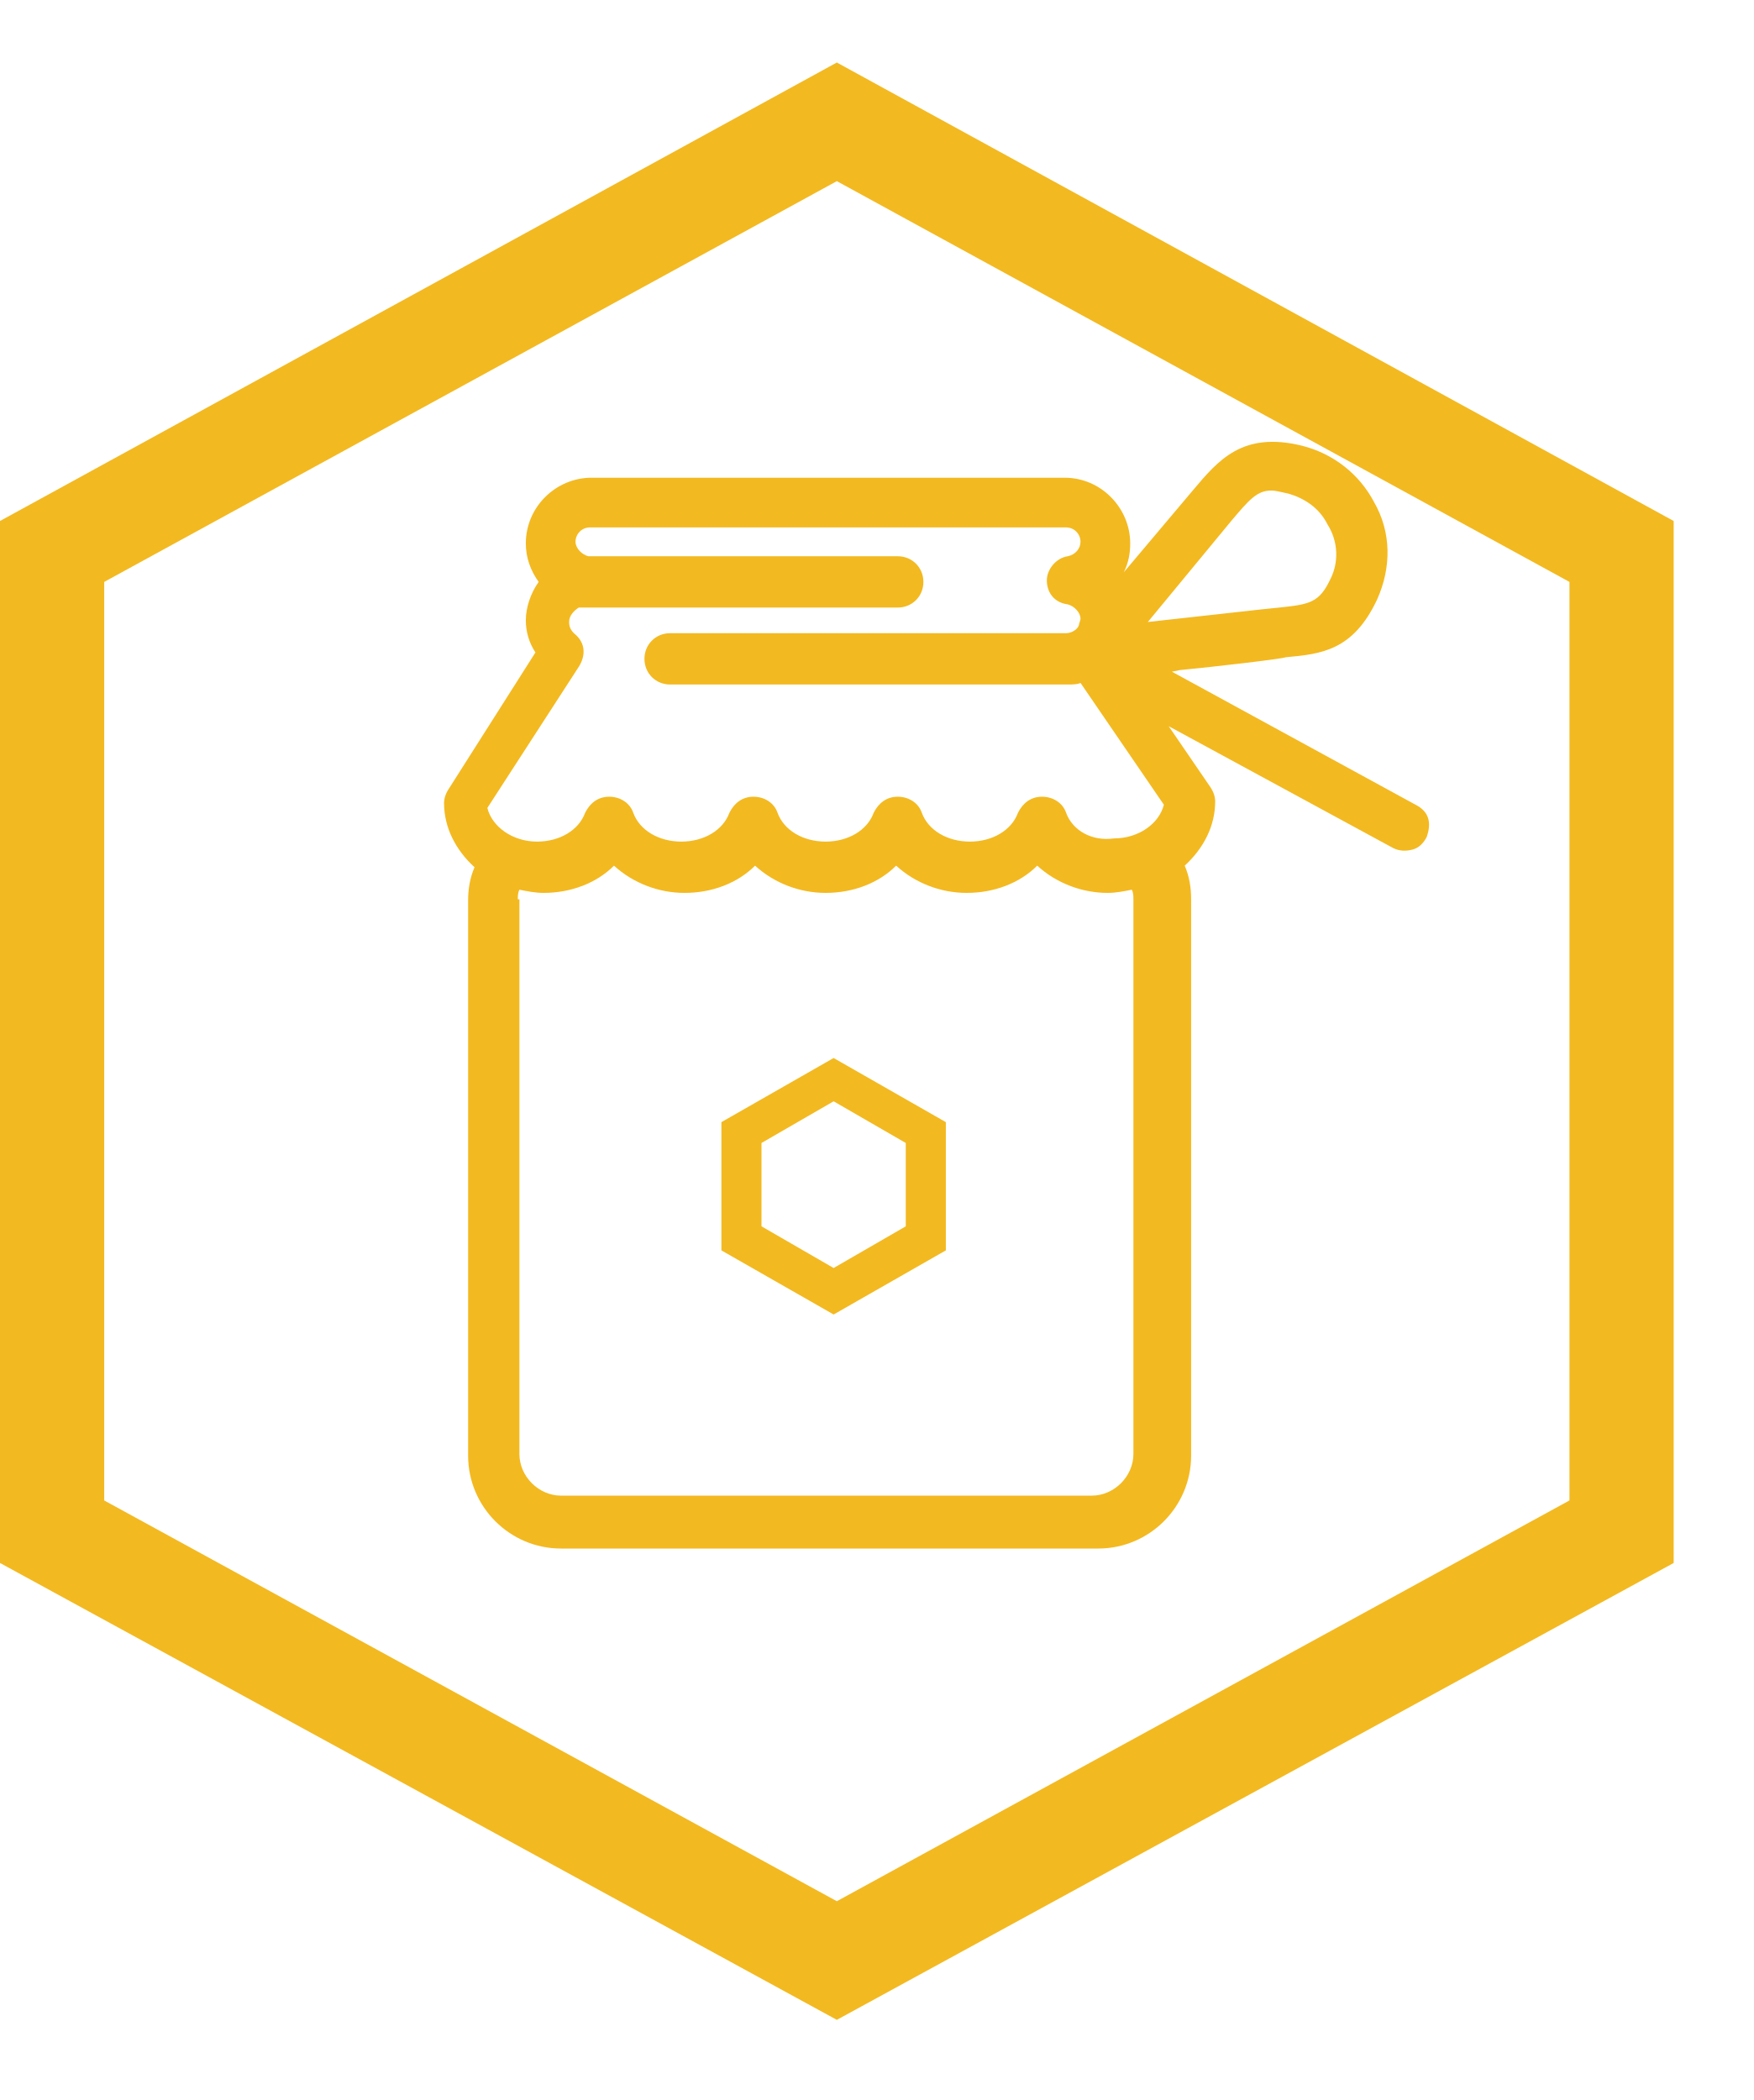
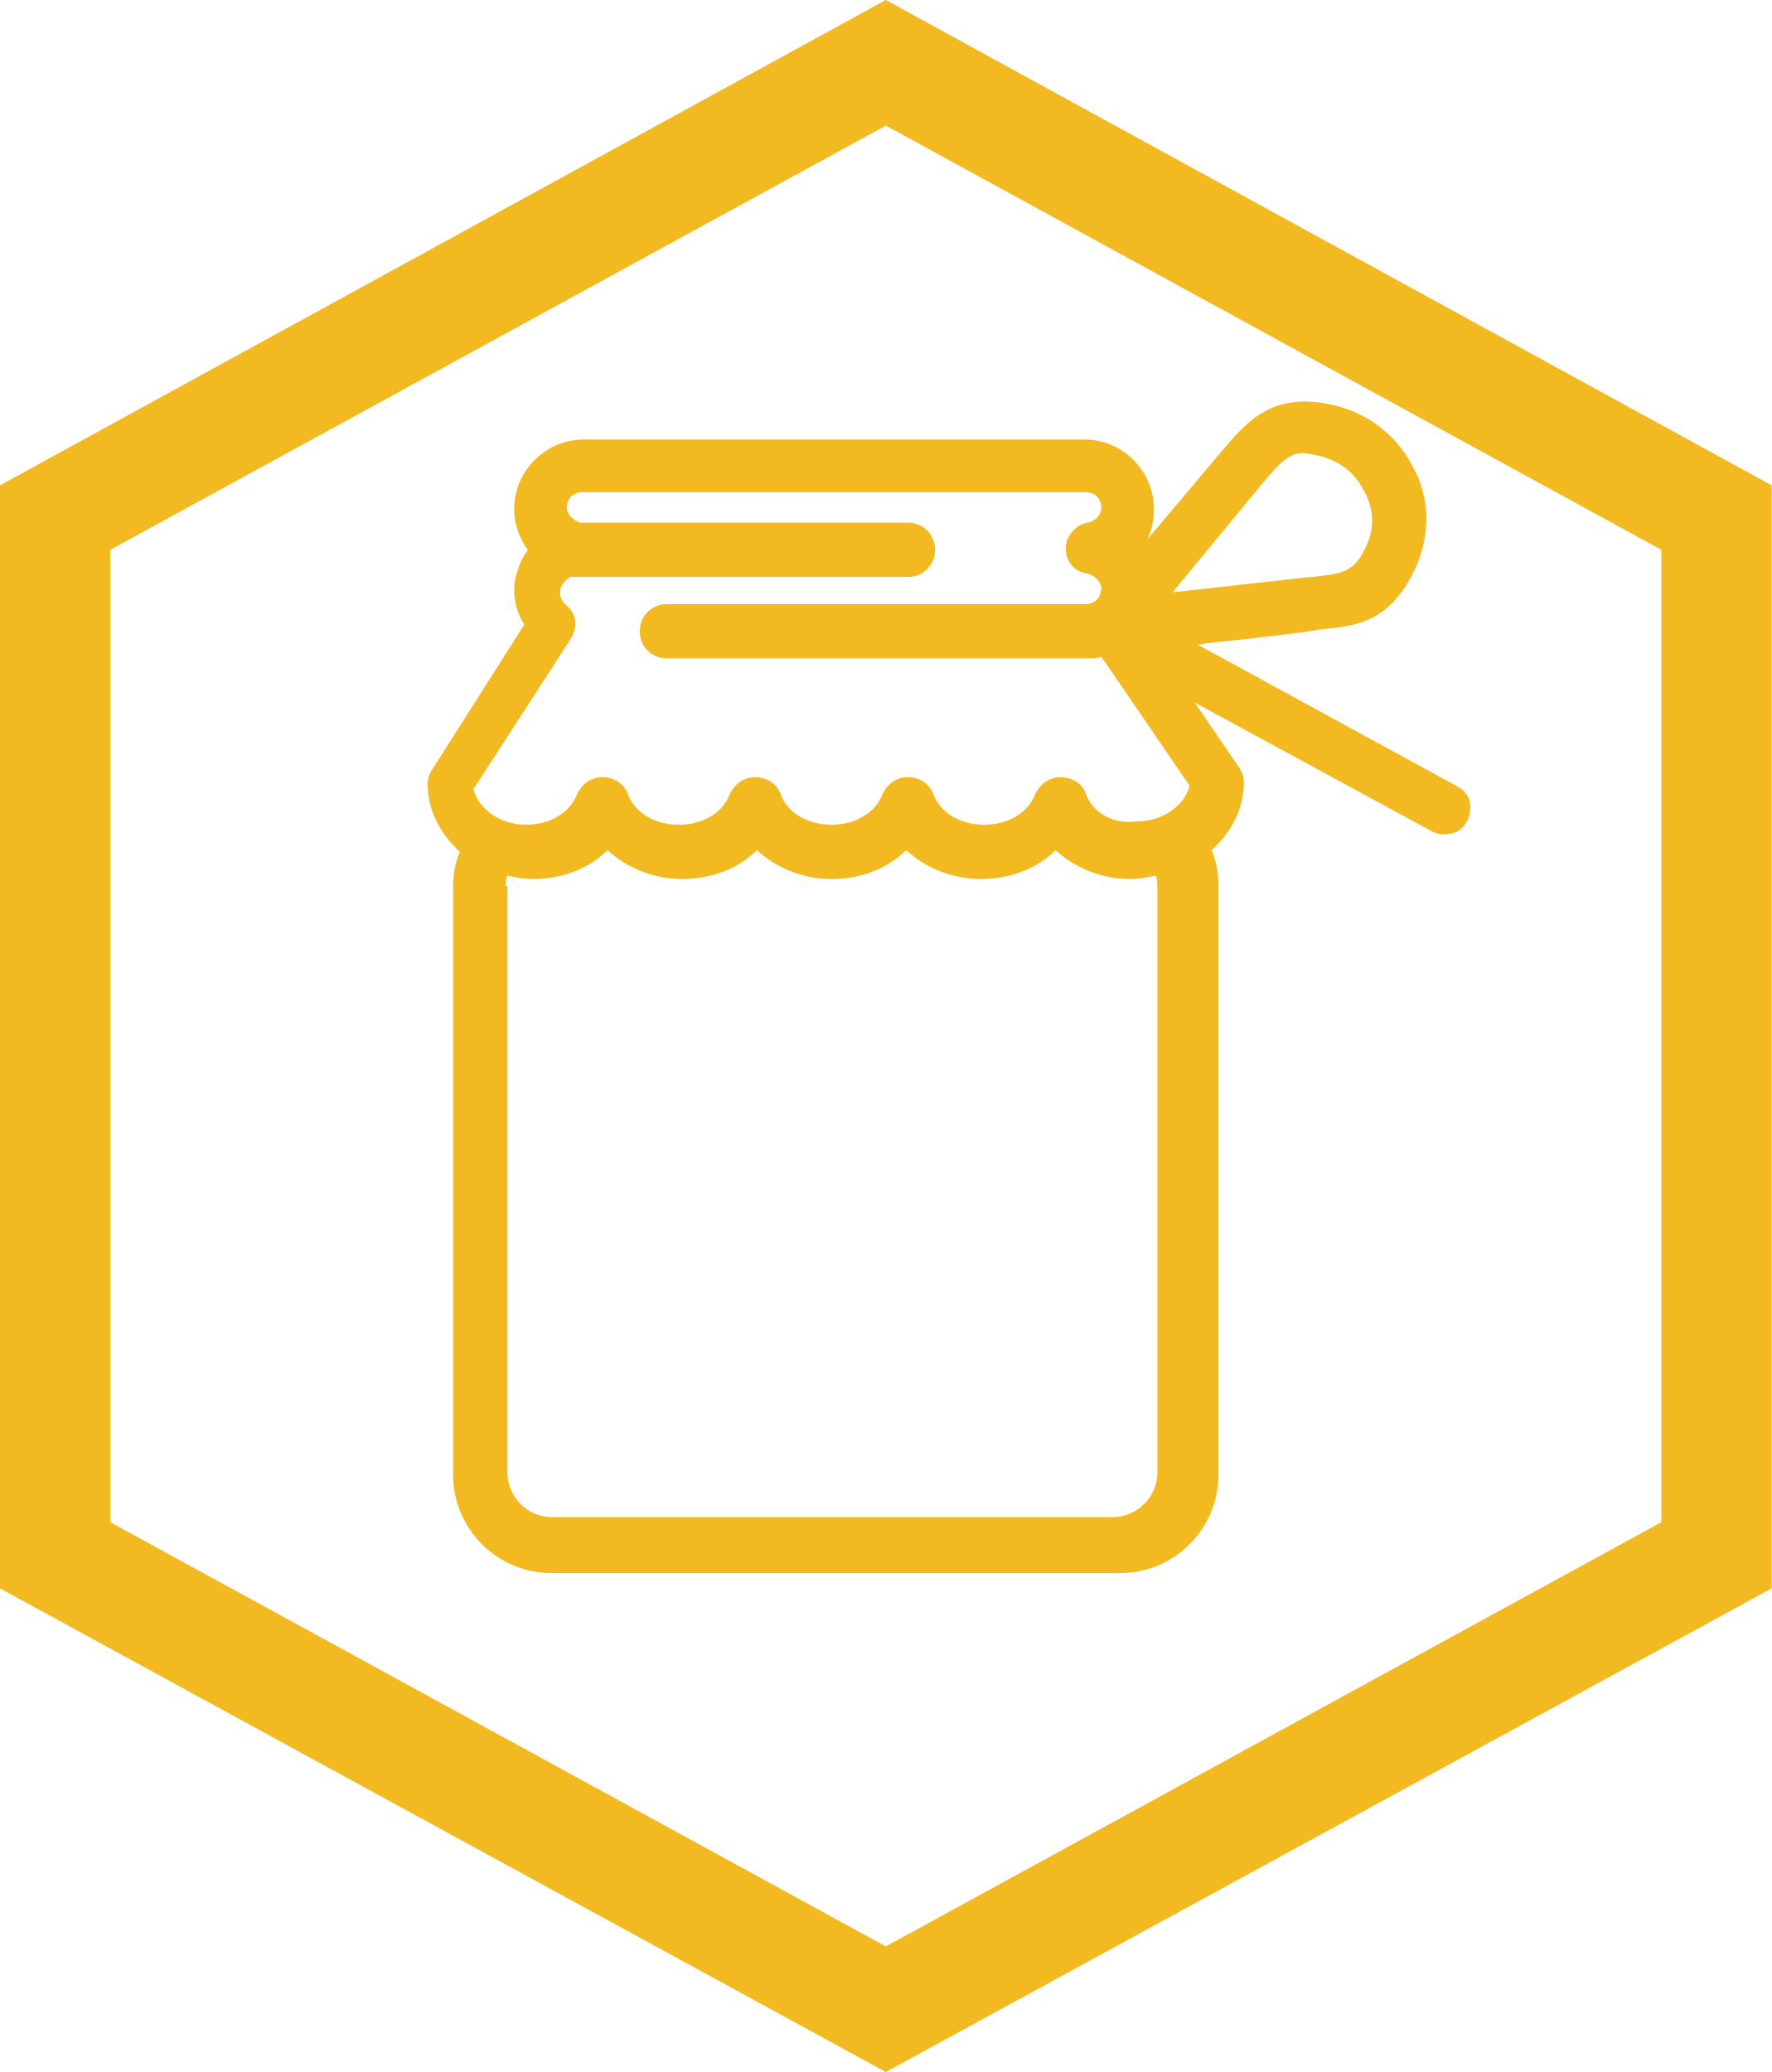
- <svg xmlns="http://www.w3.org/2000/svg" xmlns:xlink="http://www.w3.org/1999/xlink" version="1.1" id="Layer_1" x="0px" y="0px" viewBox="0 0 109.4 131" style="enable-background:new 0 0 109.4 131;" xml:space="preserve">
+ <svg xmlns="http://www.w3.org/2000/svg" xmlns:xlink="http://www.w3.org/1999/xlink" version="1.1" id="Layer_1" x="0px" y="0px" viewBox="0 0 104.4 122.1" style="enable-background:new 0 0 104.4 122.1;" xml:space="preserve">
  <style type="text/css">
- 	.st0{clip-path:url(#SVGID_2_);}
- 	.st1{clip-path:url(#SVGID_4_);fill:#F3B920;}
- 	.st2{clip-path:url(#SVGID_6_);}
- 	.st3{clip-path:url(#SVGID_8_);fill:#F3B920;}
- 	.st4{clip-path:url(#SVGID_10_);}
- 	.st5{clip-path:url(#SVGID_12_);fill:#F3B920;}
+ 	.st0{fill:#F3B920;}
+ 	.st1{clip-path:url(#SVGID_2_);}
+ 	.st2{clip-path:url(#SVGID_4_);fill:#F3B920;}
+ 	.st3{clip-path:url(#SVGID_6_);}
+ 	.st4{clip-path:url(#SVGID_8_);fill:#F3B920;}
</style>
+   <path class="st0" d="M6.5,89.7V32.4l45.7-25l45.7,25v57.3l-45.7,25L6.5,89.7z M52.2,0L0,28.6v65l52.2,28.5l52.2-28.5v-65L52.2,0  L52.2,0z" />
  <g>
    <g>
      <defs>
-         <path id="SVGID_1_" d="M6.5,93.6V36.3l45.7-25l45.7,25v57.3l-45.7,25L6.5,93.6z M52.2,3.9L0,32.5v65L52.2,126l52.2-28.5v-65     L52.2,3.9L52.2,3.9z" />
+         <path id="SVGID_1_" d="M86.6,47.2c-0.1-0.4-0.4-0.7-0.8-0.9L70.6,38l0.5-0.1c2.1-0.2,6.4-0.7,6.6-0.8c2.2-0.2,4.2-0.4,5.7-3.6     c0.9-2,0.9-4.2-0.2-6.1c-0.9-1.7-2.5-3-4.5-3.5c-3.7-0.9-5.2,0.9-6.8,2.8l-4.3,5.1c0.3-0.6,0.4-1.2,0.4-1.8     c0-2.2-1.8-4.1-4.1-4.1H34.4c-2.2,0-4.1,1.8-4.1,4.1c0,0.9,0.3,1.7,0.8,2.4c-0.5,0.7-0.8,1.6-0.8,2.4c0,0.7,0.2,1.4,0.6,2     l-5.4,8.5c-0.2,0.3-0.3,0.6-0.3,0.9c0,1.5,0.7,2.9,1.9,4c-0.3,0.7-0.4,1.4-0.4,2.1v34.6c0,3.2,2.6,5.8,5.8,5.8H66     c3.2,0,5.8-2.6,5.8-5.8V52.2c0-0.7-0.1-1.4-0.4-2.1c1.2-1.1,1.9-2.5,1.9-4c0-0.3-0.1-0.6-0.3-0.9l-2.6-3.8l14,7.6     c0.4,0.2,0.8,0.2,1.2,0.1c0.4-0.1,0.7-0.4,0.9-0.8C86.6,48,86.7,47.6,86.6,47.2z M29.8,52.2c0-0.2,0-0.4,0.1-0.6     c0.5,0.1,1,0.2,1.5,0.2c1.7,0,3.3-0.6,4.4-1.7c1.2,1.1,2.8,1.7,4.4,1.7c1.7,0,3.3-0.6,4.4-1.7c1.2,1.1,2.8,1.7,4.4,1.7     c1.7,0,3.3-0.6,4.4-1.7c1.2,1.1,2.8,1.7,4.4,1.7c1.7,0,3.3-0.6,4.4-1.7c1.2,1.1,2.8,1.7,4.4,1.7c0.5,0,1-0.1,1.5-0.2     c0.1,0.2,0.1,0.4,0.1,0.6v34.6c0,1.4-1.2,2.6-2.6,2.6H32.5c-1.4,0-2.6-1.2-2.6-2.6V52.2H29.8z M64,46.8c-0.2-0.6-0.8-1-1.5-1     s-1.2,0.4-1.5,1c-0.4,1.1-1.6,1.8-3,1.8s-2.6-0.7-3-1.8c-0.2-0.6-0.8-1-1.5-1s-1.2,0.4-1.5,1c-0.4,1.1-1.6,1.8-3,1.8     s-2.6-0.7-3-1.8c-0.2-0.6-0.8-1-1.5-1s-1.2,0.4-1.5,1c-0.4,1.1-1.6,1.8-3,1.8s-2.6-0.7-3-1.8c-0.2-0.6-0.8-1-1.5-1     s-1.2,0.4-1.5,1c-0.4,1.1-1.6,1.8-3,1.8c-1.5,0-2.8-0.9-3.1-2.1l5.7-8.8c0.2-0.3,0.7-1.3-0.3-2.1c-0.2-0.2-0.3-0.4-0.3-0.7     c0-0.4,0.3-0.7,0.6-0.9c0.9,0,12.8,0,19.9,0c0.9,0,1.6-0.7,1.6-1.6c0-0.9-0.7-1.6-1.6-1.6H34.3l0,0h-0.1     c-0.4-0.1-0.8-0.5-0.8-0.9c0-0.5,0.4-0.9,0.9-0.9H64c0.5,0,0.9,0.4,0.9,0.9c0,0.4-0.3,0.8-0.8,0.9c-0.7,0.1-1.3,0.8-1.3,1.5     c0,0.8,0.5,1.4,1.3,1.5c0.4,0.1,0.8,0.5,0.8,0.9c0,0.1-0.1,0.3-0.1,0.4c-0.1,0.3-0.5,0.5-0.8,0.5H39.3c-0.9,0-1.6,0.7-1.6,1.6     c0,0.9,0.7,1.6,1.6,1.6h24.8c0.3,0,0.6,0,0.8-0.1l5.2,7.6c-0.3,1.2-1.6,2.1-3.1,2.1C65.6,48.6,64.4,47.9,64,46.8z M80.5,32.2     c-0.7,1.5-1.3,1.6-3.2,1.8c-0.2,0-6.3,0.7-8.2,0.9l5.2-6.3c1.1-1.3,1.6-1.9,2.5-1.9c0.3,0,0.6,0.1,1.1,0.2c1,0.3,1.9,0.9,2.4,1.9     C81,29.9,81,31.2,80.5,32.2z" />
      </defs>
      <clipPath id="SVGID_2_">
        <use xlink:href="#SVGID_1_" style="overflow:visible;" />
      </clipPath>
-       <g class="st0">
-         <defs>
-           <rect id="SVGID_3_" x="-1045" y="-1340.1" width="1440" height="3190" />
-         </defs>
-         <clipPath id="SVGID_4_">
-           <use xlink:href="#SVGID_3_" style="overflow:visible;" />
-         </clipPath>
-         <rect x="-5" y="-1.1" class="st1" width="114.4" height="132" />
+       <g class="st1">
+         <g>
+           <defs>
+             <rect id="SVGID_3_" x="-1047.5" y="-1344" width="1440" height="3190" />
+           </defs>
+           <clipPath id="SVGID_4_">
+             <use xlink:href="#SVGID_3_" style="overflow:visible;" />
+           </clipPath>
+           <rect x="20.2" y="18.7" class="st2" width="71.4" height="78.8" />
+         </g>
      </g>
-     </g>
-     <g>
-       <defs>
-         <path id="SVGID_5_" d="M89.1,51.1c-0.1-0.4-0.4-0.7-0.8-0.9l-15.2-8.3l0.5-0.1c2.1-0.2,6.4-0.7,6.6-0.8c2.2-0.2,4.2-0.4,5.7-3.6     c0.9-2,0.9-4.2-0.2-6.1c-0.9-1.7-2.5-3-4.5-3.5c-3.7-0.9-5.2,0.9-6.8,2.8l-4.3,5.1c0.3-0.6,0.4-1.2,0.4-1.8     c0-2.2-1.8-4.1-4.1-4.1H36.9c-2.2,0-4.1,1.8-4.1,4.1c0,0.9,0.3,1.7,0.8,2.4c-0.5,0.7-0.8,1.6-0.8,2.4c0,0.7,0.2,1.4,0.6,2     L28,49.2c-0.2,0.3-0.3,0.6-0.3,0.9c0,1.5,0.7,2.9,1.9,4c-0.3,0.7-0.4,1.4-0.4,2.1v34.6c0,3.2,2.6,5.8,5.8,5.8h33.5     c3.2,0,5.8-2.6,5.8-5.8V56.1c0-0.7-0.1-1.4-0.4-2.1c1.2-1.1,1.9-2.5,1.9-4c0-0.3-0.1-0.6-0.3-0.9l-2.6-3.8l14,7.6     c0.4,0.2,0.8,0.2,1.2,0.1c0.4-0.1,0.7-0.4,0.9-0.8C89.1,51.9,89.2,51.5,89.1,51.1z M32.3,56.1c0-0.2,0-0.4,0.1-0.6     c0.5,0.1,1,0.2,1.5,0.2c1.7,0,3.3-0.6,4.4-1.7c1.2,1.1,2.8,1.7,4.4,1.7c1.7,0,3.3-0.6,4.4-1.7c1.2,1.1,2.8,1.7,4.4,1.7     c1.7,0,3.3-0.6,4.4-1.7c1.2,1.1,2.8,1.7,4.4,1.7c1.7,0,3.3-0.6,4.4-1.7c1.2,1.1,2.8,1.7,4.4,1.7c0.5,0,1-0.1,1.5-0.2     c0.1,0.2,0.1,0.4,0.1,0.6v34.6c0,1.4-1.2,2.6-2.6,2.6H35c-1.4,0-2.6-1.2-2.6-2.6V56.1z M66.5,50.7c-0.2-0.6-0.8-1-1.5-1     c-0.7,0-1.2,0.4-1.5,1c-0.4,1.1-1.6,1.8-3,1.8s-2.6-0.7-3-1.8c-0.2-0.6-0.8-1-1.5-1c-0.7,0-1.2,0.4-1.5,1c-0.4,1.1-1.6,1.8-3,1.8     c-1.4,0-2.6-0.7-3-1.8c-0.2-0.6-0.8-1-1.5-1c-0.7,0-1.2,0.4-1.5,1c-0.4,1.1-1.6,1.8-3,1.8c-1.4,0-2.6-0.7-3-1.8     c-0.2-0.6-0.8-1-1.5-1c-0.7,0-1.2,0.4-1.5,1c-0.4,1.1-1.6,1.8-3,1.8c-1.5,0-2.8-0.9-3.1-2.1l5.7-8.8c0.2-0.3,0.7-1.3-0.3-2.1     c-0.2-0.2-0.3-0.4-0.3-0.7c0-0.4,0.3-0.7,0.6-0.9c0.9,0,12.8,0,19.9,0c0.9,0,1.6-0.7,1.6-1.6c0-0.9-0.7-1.6-1.6-1.6H36.8l0,0     l-0.1,0c-0.4-0.1-0.8-0.5-0.8-0.9c0-0.5,0.4-0.9,0.9-0.9h29.7c0.5,0,0.9,0.4,0.9,0.9c0,0.4-0.3,0.8-0.8,0.9     c-0.7,0.1-1.3,0.8-1.3,1.5c0,0.8,0.5,1.4,1.3,1.5c0.4,0.1,0.8,0.5,0.8,0.9c0,0.1-0.1,0.3-0.1,0.4c-0.1,0.3-0.5,0.5-0.8,0.5H41.8     c-0.9,0-1.6,0.7-1.6,1.6c0,0.9,0.7,1.6,1.6,1.6h24.8c0.3,0,0.6,0,0.8-0.1l5.2,7.6c-0.3,1.2-1.6,2.1-3.1,2.1     C68.1,52.5,66.9,51.8,66.5,50.7z M83,36.1c-0.7,1.5-1.3,1.6-3.2,1.8c-0.2,0-6.3,0.7-8.2,0.9l5.2-6.3c1.1-1.3,1.6-1.9,2.5-1.9     c0.3,0,0.6,0.1,1.1,0.2c1,0.3,1.9,0.9,2.4,1.9C83.5,33.8,83.5,35.1,83,36.1z" />
-       </defs>
-       <clipPath id="SVGID_6_">
-         <use xlink:href="#SVGID_5_" style="overflow:visible;" />
-       </clipPath>
-       <g class="st2">
-         <defs>
-           <rect id="SVGID_7_" x="-1045" y="-1340.1" width="1440" height="3190" />
-         </defs>
-         <clipPath id="SVGID_8_">
-           <use xlink:href="#SVGID_7_" style="overflow:visible;" />
-         </clipPath>
-         <rect x="22.7" y="22.6" class="st3" width="71.4" height="78.8" />
-       </g>
-     </g>
-     <g>
-       <defs>
-         <path id="SVGID_9_" d="M59,78v-8l-7-4l-7,4v8l7,4L59,78z M47.5,76.5v-5.2l4.5-2.6l4.5,2.6v5.2L52,79.1L47.5,76.5z" />
-       </defs>
-       <clipPath id="SVGID_10_">
-         <use xlink:href="#SVGID_9_" style="overflow:visible;" />
-       </clipPath>
-       <g class="st4">
-         <defs>
-           <rect id="SVGID_11_" x="-1045" y="-1340.1" width="1440" height="3190" />
-         </defs>
-         <clipPath id="SVGID_12_">
-           <use xlink:href="#SVGID_11_" style="overflow:visible;" />
-         </clipPath>
-         <rect x="40" y="60.9" class="st5" width="23.9" height="26.1" />
+       <g class="st1">
+         <g>
+           <defs>
+             <path id="SVGID_5_" d="M56.5,74.1v-8l-7-4l-7,4v8l7,4L56.5,74.1z M45,72.6v-5.2l4.5-2.6l4.5,2.6v5.2l-4.5,2.6L45,72.6z" />
+           </defs>
+           <clipPath id="SVGID_6_">
+             <use xlink:href="#SVGID_5_" style="overflow:visible;" />
+           </clipPath>
+           <g class="st3">
+             <g>
+               <defs>
+                 <rect id="SVGID_7_" x="-1047.5" y="-1344" width="1440" height="3190" />
+               </defs>
+               <clipPath id="SVGID_8_">
+                 <use xlink:href="#SVGID_7_" style="overflow:visible;" />
+               </clipPath>
+               <rect x="37.5" y="57" class="st4" width="23.9" height="26.1" />
+             </g>
+           </g>
+         </g>
      </g>
    </g>
  </g>
</svg>
